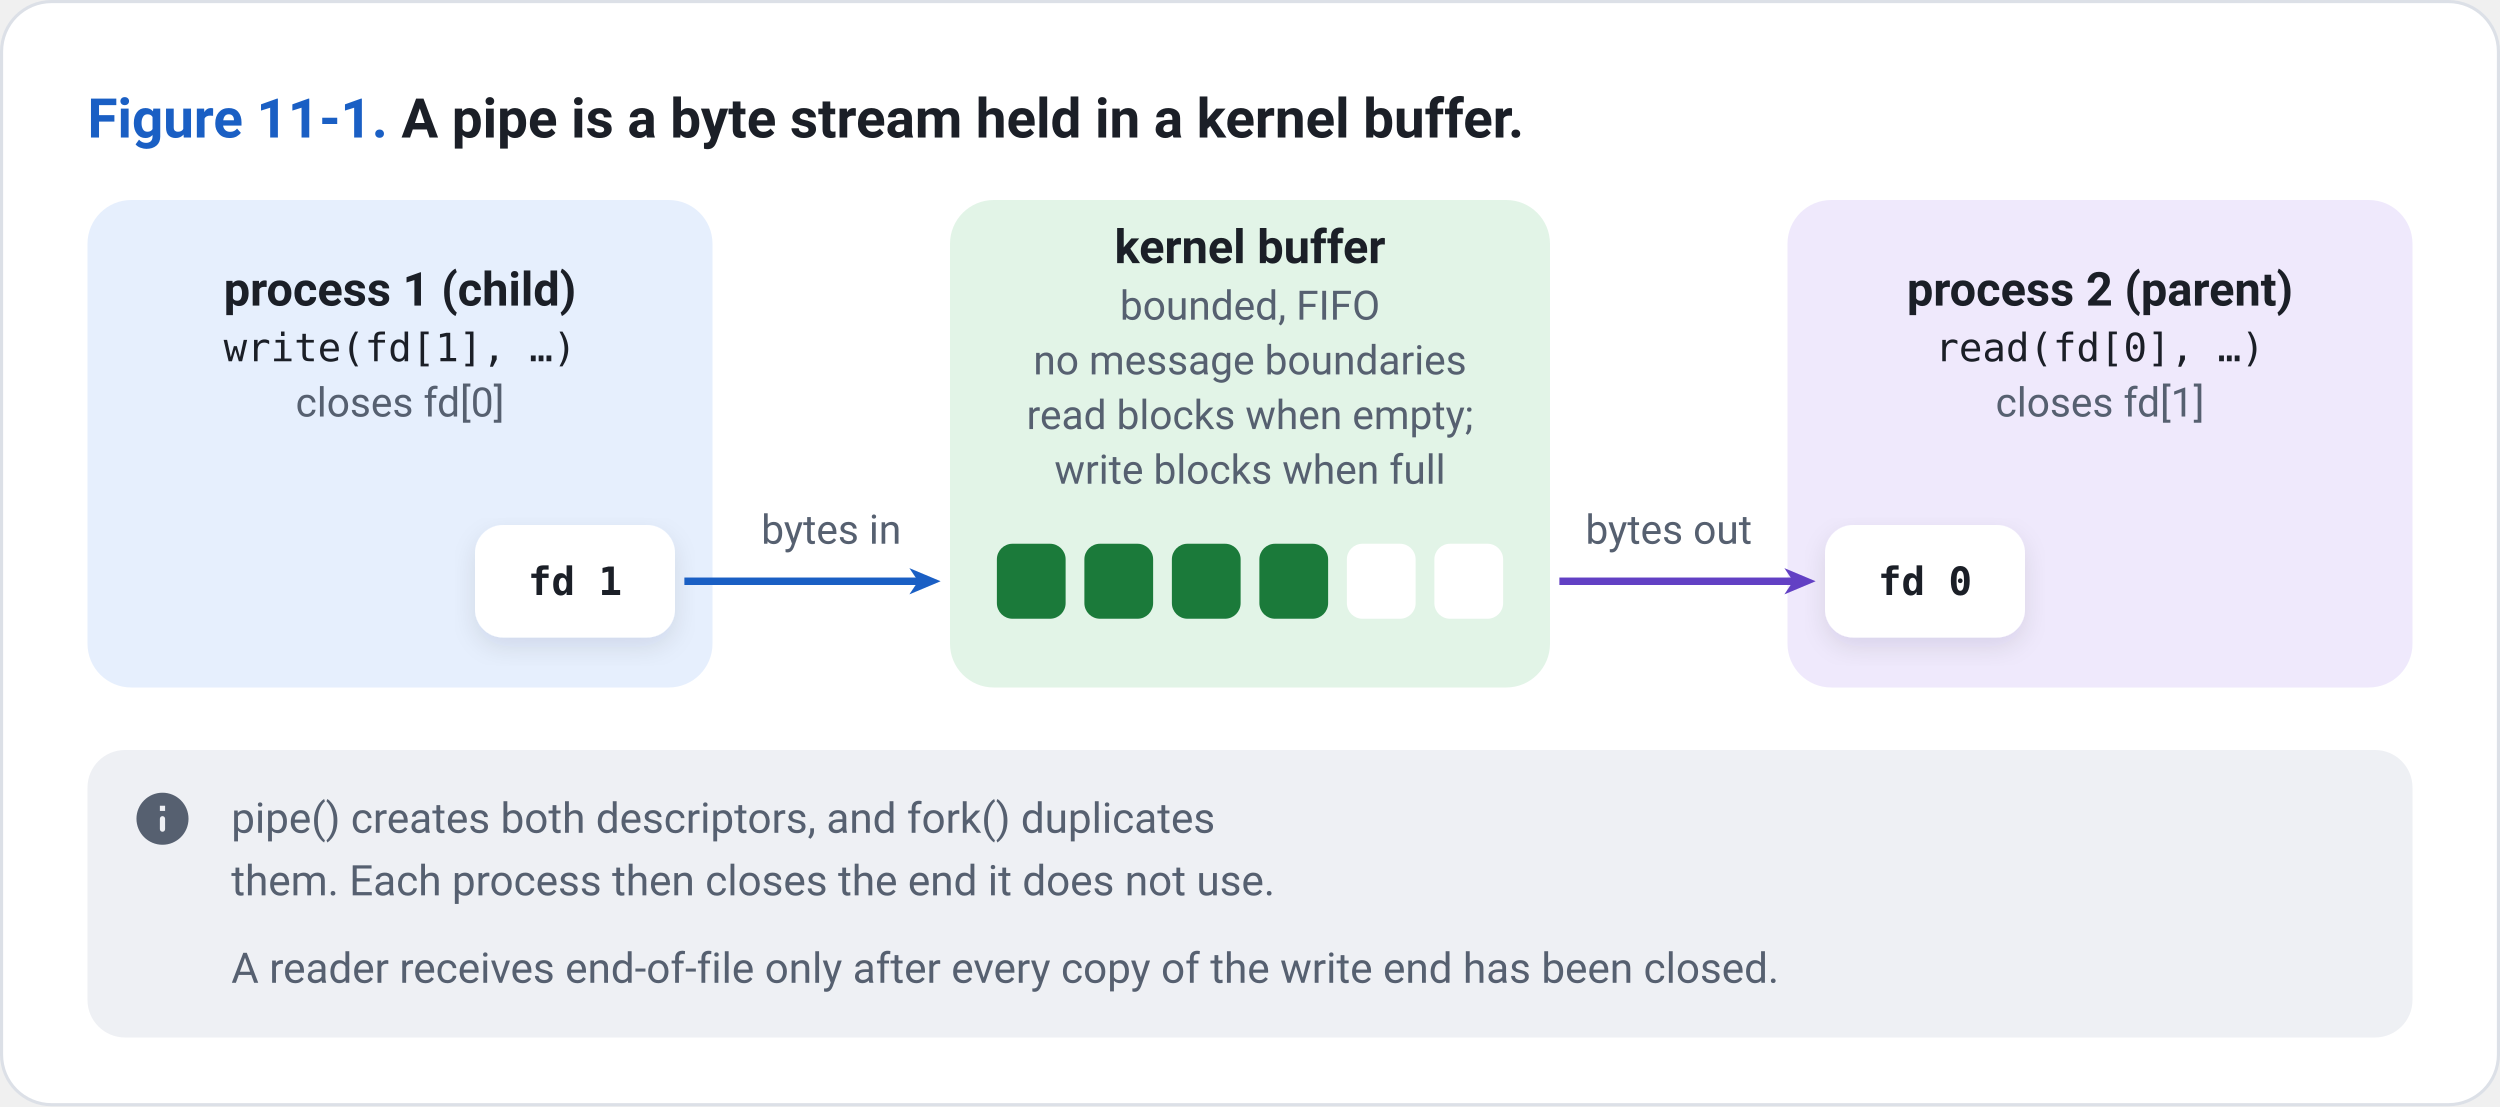
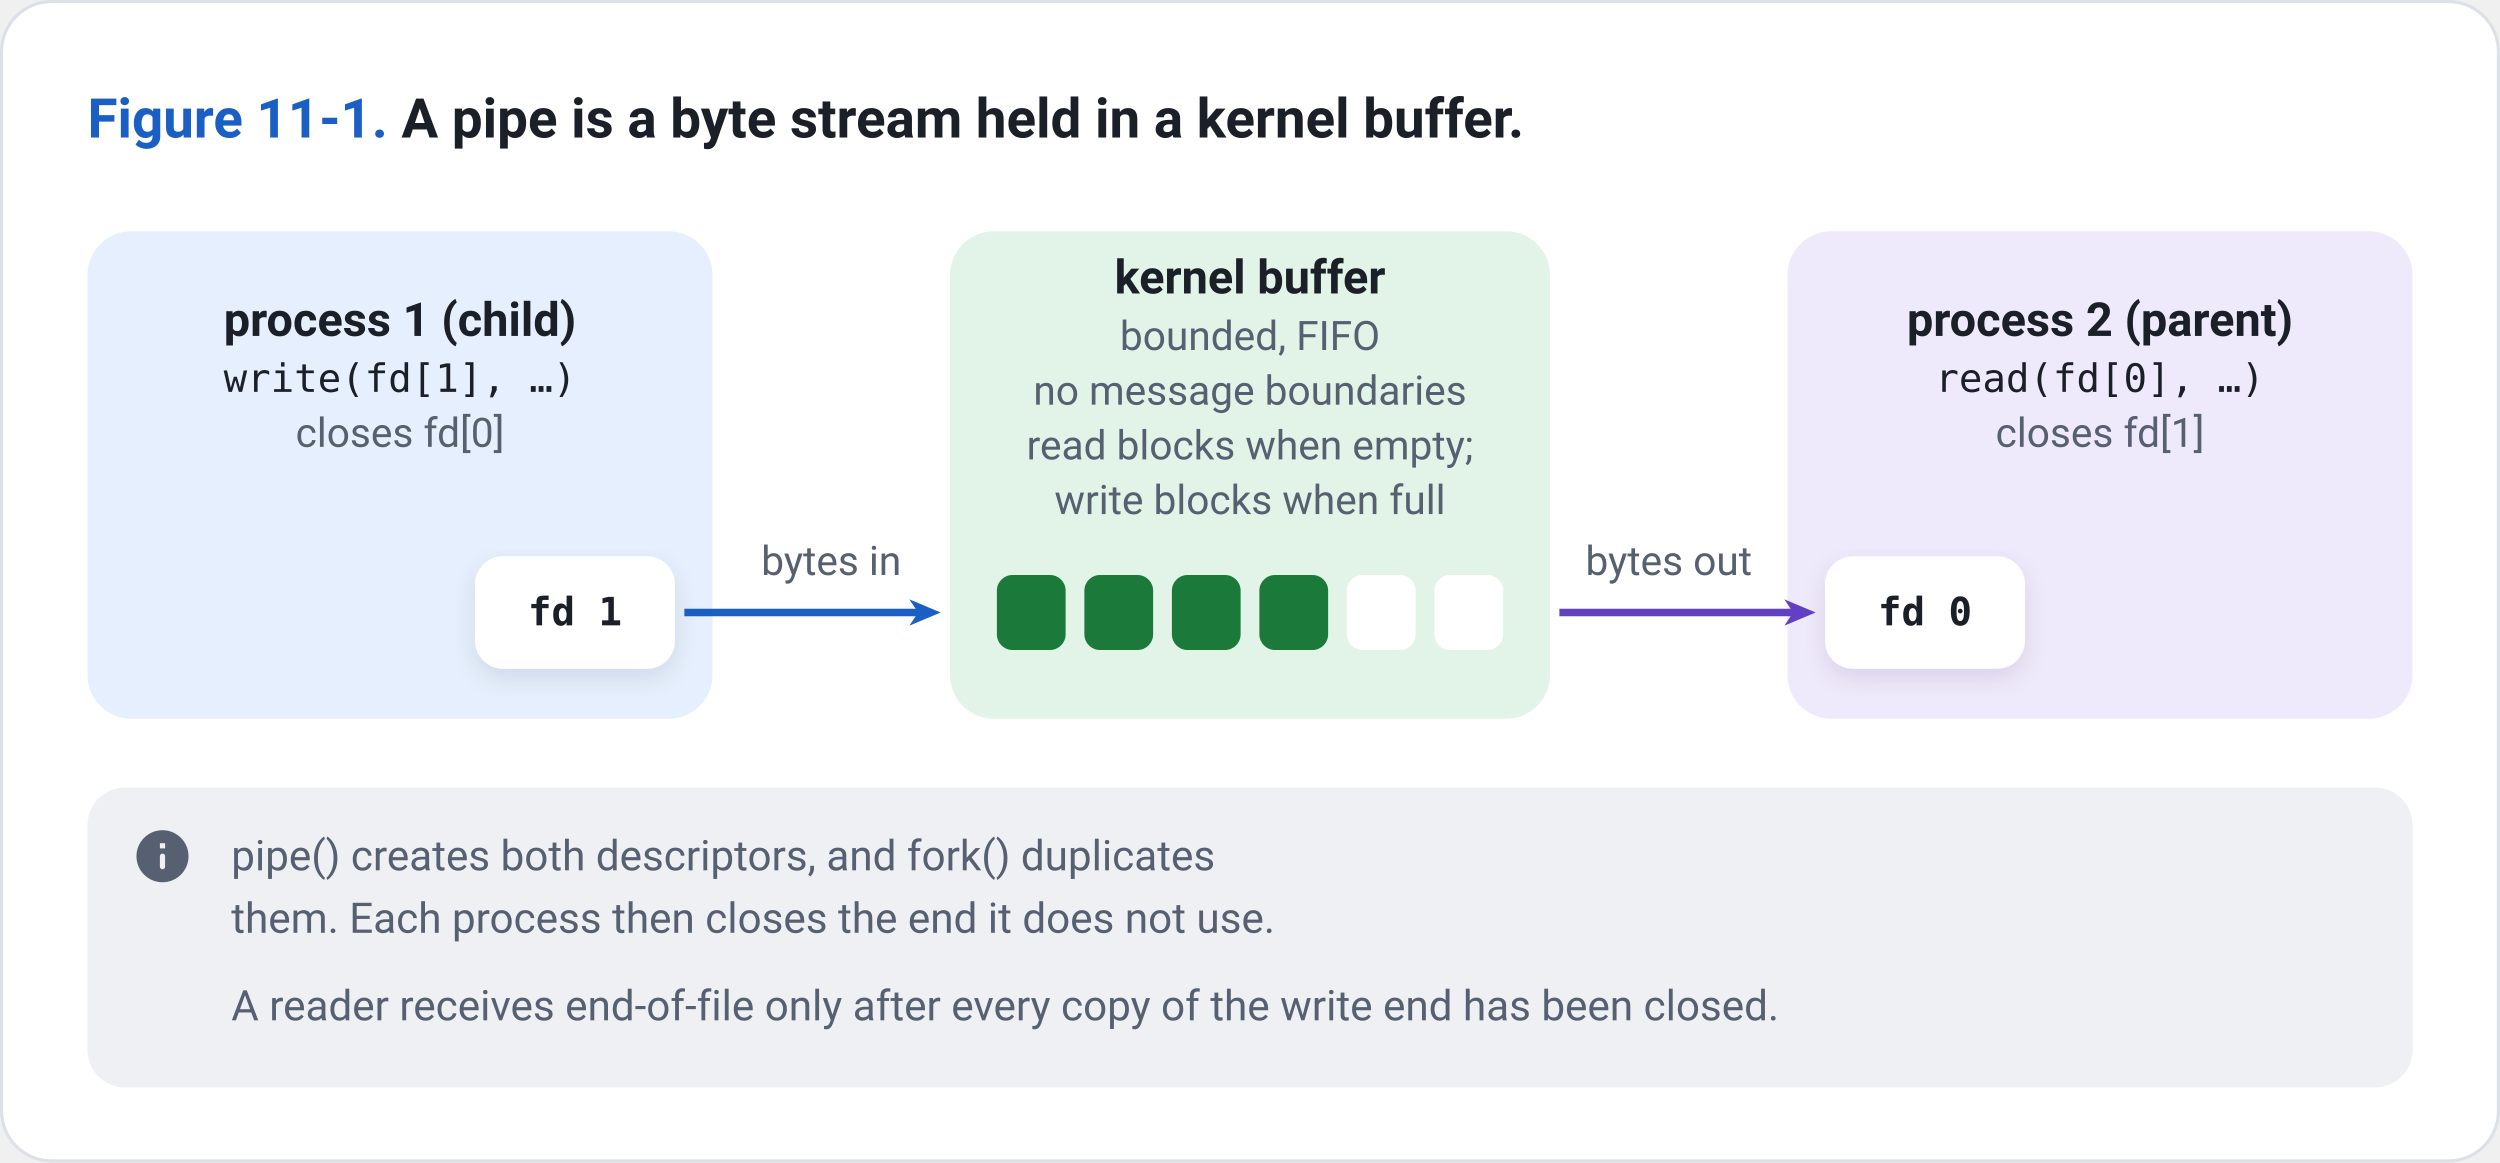
- <svg xmlns="http://www.w3.org/2000/svg" viewBox="0 0 800 354" width="800" height="354">
+ <svg xmlns="http://www.w3.org/2000/svg" viewBox="0 0 800 372" width="800" height="372">
  <style>
    text { font-family: -apple-system, BlinkMacSystemFont, "Segoe UI", Roboto, "Helvetica Neue", Arial, sans-serif; fill: #1B1F27; }
    .paper { fill: #FFFFFF; }
    .frame { fill: #FFFFFF; stroke: #DCE0E7; stroke-width: 1; }
    .card { fill: #FFFFFF; }
    .hair { stroke: #DCE0E7; stroke-width: 1.2; fill: none; }
    .muted { fill: #566070; }
    .ink { fill: #1B1F27; }
    .title { font-size: 17.5px; font-weight: 650; }
    .head { font-size: 15.5px; font-weight: 650; }
    .name { font-size: 15px; font-weight: 650; }
    .body { font-size: 13.5px; }
    .sub { font-size: 13px; }
    .mono { font-size: 12.5px; font-family: "SF Mono", SFMono-Regular, ui-monospace, Menlo, Consolas, monospace; }
    .monob { font-size: 12.5px; font-weight: 650; font-family: "SF Mono", SFMono-Regular, ui-monospace, Menlo, Consolas, monospace; }
    .small { font-size: 12px; }
    .note { font-size: 13.5px; }
    .noteb { font-size: 13.5px; font-weight: 650; }
    .sub, .small, .note { fill: #566070; }
    .c-blue { fill: #E6EFFD; }
    .m-blue { fill: #C7DBFA; }
    .a-blue { fill: #1A5FC4; }
    .t-blue { fill: #1A5FC4; }
    .w-blue { stroke: #1A5FC4; fill: none; stroke-linecap: butt; stroke-linejoin: round; }
    .o-blue { stroke: #1A5FC4; fill: none; stroke-width: 1.5; }
    .h-blue { stroke: #1A5FC4; stroke-width: 1.4; }
    .c-green { fill: #E2F4E7; }
    .m-green { fill: #BEE5C9; }
    .a-green { fill: #1B7A3A; }
    .t-green { fill: #1B7A3A; }
    .w-green { stroke: #1B7A3A; fill: none; stroke-linecap: butt; stroke-linejoin: round; }
    .o-green { stroke: #1B7A3A; fill: none; stroke-width: 1.5; }
    .h-green { stroke: #1B7A3A; stroke-width: 1.4; }
    .c-amber { fill: #FFF1D9; }
    .m-amber { fill: #FFDDA1; }
    .a-amber { fill: #9A5600; }
    .t-amber { fill: #9A5600; }
    .w-amber { stroke: #9A5600; fill: none; stroke-linecap: butt; stroke-linejoin: round; }
    .o-amber { stroke: #9A5600; fill: none; stroke-width: 1.5; }
    .h-amber { stroke: #9A5600; stroke-width: 1.4; }
    .c-red { fill: #FDE8E4; }
    .m-red { fill: #F8C8BF; }
    .a-red { fill: #BF3620; }
    .t-red { fill: #BF3620; }
    .w-red { stroke: #BF3620; fill: none; stroke-linecap: butt; stroke-linejoin: round; }
    .o-red { stroke: #BF3620; fill: none; stroke-width: 1.5; }
    .h-red { stroke: #BF3620; stroke-width: 1.4; }
    .c-purple { fill: #EFE9FC; }
    .m-purple { fill: #D9CDF8; }
    .a-purple { fill: #6240C4; }
    .t-purple { fill: #6240C4; }
    .w-purple { stroke: #6240C4; fill: none; stroke-linecap: butt; stroke-linejoin: round; }
    .o-purple { stroke: #6240C4; fill: none; stroke-width: 1.5; }
    .h-purple { stroke: #6240C4; stroke-width: 1.4; }
    .c-teal { fill: #DDF3F1; }
    .m-teal { fill: #B3E3DE; }
    .a-teal { fill: #0E7168; }
    .t-teal { fill: #0E7168; }
    .w-teal { stroke: #0E7168; fill: none; stroke-linecap: butt; stroke-linejoin: round; }
    .o-teal { stroke: #0E7168; fill: none; stroke-width: 1.5; }
    .h-teal { stroke: #0E7168; stroke-width: 1.4; }
    .c-gray { fill: #EEF0F4; }
    .m-gray { fill: #D9DDE5; }
    .a-gray { fill: #566070; }
    .t-gray { fill: #566070; }
    .w-gray { stroke: #566070; fill: none; stroke-linecap: butt; stroke-linejoin: round; }
    .o-gray { stroke: #566070; fill: none; stroke-width: 1.5; }
    .h-gray { stroke: #566070; stroke-width: 1.4; }
    .c-wire { fill: #EEF0F4; }
    .m-wire { fill: #D9DDE5; }
    .a-wire { fill: #5B6676; }
    .t-wire { fill: #5B6676; }
    .w-wire { stroke: #5B6676; fill: none; stroke-linecap: butt; stroke-linejoin: round; }
    .o-wire { stroke: #5B6676; fill: none; stroke-width: 1.5; }
    .h-wire { stroke: #5B6676; stroke-width: 1.4; }
  </style>
  <defs>
    <filter id="lift" x="-10%" y="-15%" width="120%" height="140%">
      <feDropShadow dx="0" dy="1" stdDeviation="1.2" flood-color="#1B2430" flood-opacity="0.14" />
      <feDropShadow dx="0" dy="3" stdDeviation="4" flood-color="#1B2430" flood-opacity="0.10" />
    </filter>
  </defs>
-   <rect x="0.5" y="0.5" width="799" height="353" rx="16" class="frame" />
+   <rect x="0.5" y="0.5" width="799" height="371" rx="16" class="frame" />
  <text x="28" y="44" class="title">
    <tspan class="t-blue">Figure 11-1.</tspan> A pipe is a byte stream held in a kernel buffer.</text>
-   <g transform="translate(0 64)">
+   <g transform="translate(0 74)">
    <rect x="28.0" y="0.0" width="200.0" height="156.0" rx="14" class="c-blue" />
-     <text x="128.0" y="33.8" class="name" text-anchor="middle" data-fit="34.0,222.0">process 1 (child)</text>
-     <text x="128.0" y="51.6" class="mono" text-anchor="middle" data-fit="34.0,222.0">write(fd[1], …)</text>
-     <text x="128.0" y="69.3" class="sub" text-anchor="middle" data-fit="34.0,222.0">closes fd[0]</text>
+     <text x="128.0" y="33.5" class="name" text-anchor="middle" data-fit="34.0,222.0">process 1 (child)</text>
+     <text x="128.0" y="51.4" class="mono" text-anchor="middle" data-fit="34.0,222.0">write(fd[1], …)</text>
+     <text x="128.0" y="69.0" class="sub" text-anchor="middle" data-fit="34.0,222.0">closes fd[0]</text>
    <rect x="152.0" y="104.0" width="64.0" height="36.0" rx="9" class="card" filter="url(#lift)" />
-     <text x="184.0" y="126.4" class="monob" text-anchor="middle" data-fit="157.0,211.0">fd 1</text>
+     <text x="184.0" y="126.1" class="monob" text-anchor="middle" data-fit="157.0,211.0">fd 1</text>
    <rect x="572.0" y="0.0" width="200.0" height="156.0" rx="14" class="c-purple" />
-     <text x="672.0" y="33.8" class="name" text-anchor="middle" data-fit="578.0,766.0">process 2 (parent)</text>
-     <text x="672.0" y="51.6" class="mono" text-anchor="middle" data-fit="578.0,766.0">read(fd[0], …)</text>
-     <text x="672.0" y="69.3" class="sub" text-anchor="middle" data-fit="578.0,766.0">closes fd[1]</text>
+     <text x="672.0" y="33.5" class="name" text-anchor="middle" data-fit="578.0,766.0">process 2 (parent)</text>
+     <text x="672.0" y="51.4" class="mono" text-anchor="middle" data-fit="578.0,766.0">read(fd[0], …)</text>
+     <text x="672.0" y="69.0" class="sub" text-anchor="middle" data-fit="578.0,766.0">closes fd[1]</text>
    <rect x="584.0" y="104.0" width="64.0" height="36.0" rx="9" class="card" filter="url(#lift)" />
-     <text x="616.0" y="126.4" class="monob" text-anchor="middle" data-fit="589.0,643.0">fd 0</text>
+     <text x="616.0" y="126.1" class="monob" text-anchor="middle" data-fit="589.0,643.0">fd 0</text>
    <rect x="304.0" y="0.0" width="192.0" height="156.0" rx="14" class="c-green" />
-     <text x="400.0" y="20.2" class="name" text-anchor="middle" data-fit="308.0,492.0">kernel buffer</text>
-     <text x="400.0" y="38.3" class="sub" text-anchor="middle" data-fit="308.0,492.0">bounded, FIFO</text>
-     <text x="400.0" y="55.8" class="sub" text-anchor="middle" data-fit="308.0,492.0">no message boundaries</text>
-     <text x="400.0" y="73.3" class="sub" text-anchor="middle" data-fit="308.0,492.0">read blocks when empty;</text>
-     <text x="400.0" y="90.8" class="sub" text-anchor="middle" data-fit="308.0,492.0">write blocks when full</text>
+     <text x="400.0" y="19.9" class="name" text-anchor="middle" data-fit="308.0,492.0">kernel buffer</text>
+     <text x="400.0" y="38.0" class="sub" text-anchor="middle" data-fit="308.0,492.0">bounded, FIFO</text>
+     <text x="400.0" y="55.5" class="sub" text-anchor="middle" data-fit="308.0,492.0">no message boundaries</text>
+     <text x="400.0" y="73.0" class="sub" text-anchor="middle" data-fit="308.0,492.0">read blocks when empty;</text>
+     <text x="400.0" y="90.5" class="sub" text-anchor="middle" data-fit="308.0,492.0">write blocks when full</text>
    <rect x="319.0" y="110.0" width="22.0" height="24.0" rx="5" class="a-green" />
    <rect x="347.0" y="110.0" width="22.0" height="24.0" rx="5" class="a-green" />
    <rect x="375.0" y="110.0" width="22.0" height="24.0" rx="5" class="a-green" />
    <rect x="403.0" y="110.0" width="22.0" height="24.0" rx="5" class="a-green" />
    <rect x="431.0" y="110.0" width="22.0" height="24.0" rx="5" class="card" />
    <rect x="459.0" y="110.0" width="22.0" height="24.0" rx="5" class="card" />
    <polygon points="301.0,122.0 291.0,126.2 293.8,122.0 291.0,117.8" class="a-blue" />
    <path d="M219.0,122.0 L294.0,122.0" class="w-blue" stroke-width="2.4" />
    <text x="266.0" y="110.0" class="sub" text-anchor="middle">bytes in</text>
    <polygon points="581.0,122.0 571.0,126.2 573.8,122.0 571.0,117.8" class="a-purple" />
    <path d="M499.0,122.0 L574.0,122.0" class="w-purple" stroke-width="2.4" />
    <text x="534.0" y="110.0" class="sub" text-anchor="middle">bytes out</text>
  </g>
-   <rect x="28" y="240" width="744" height="92" rx="12" class="c-gray" />
-   <g transform="translate(42 252) scale(0.833)" class="a-gray">
+   <rect x="28" y="252" width="744" height="96" rx="12" class="c-gray" />
+   <g transform="translate(42 264) scale(0.833)" class="a-gray">
    <path d="M12 2C6.48 2 2 6.48 2 12s4.48 10 10 10 10-4.48 10-10S17.52 2 12 2zm0 15c-.55 0-1-.45-1-1v-4c0-.55.45-1 1-1s1 .45 1 1v4c0 .55-.45 1-1 1zm1-8h-2V7h2v2z" />
  </g>
-   <text x="74" y="266.5" class="note" data-fit="74,760">pipe() creates both descriptors, and fork() duplicates</text>
-   <text x="74" y="286.5" class="note" data-fit="74,760">them. Each process then closes the end it does not use.</text>
-   <text x="74" y="314.5" class="note" data-fit="74,760">A reader receives end-of-file only after every copy of the write end has been closed.</text>
+   <text x="74" y="278.5" class="note" data-fit="74,760">pipe() creates both descriptors, and fork() duplicates</text>
+   <text x="74" y="298.5" class="note" data-fit="74,760">them. Each process then closes the end it does not use.</text>
+   <text x="74" y="326.5" class="note" data-fit="74,760">A reader receives end-of-file only after every copy of the write end has been closed.</text>
</svg>
